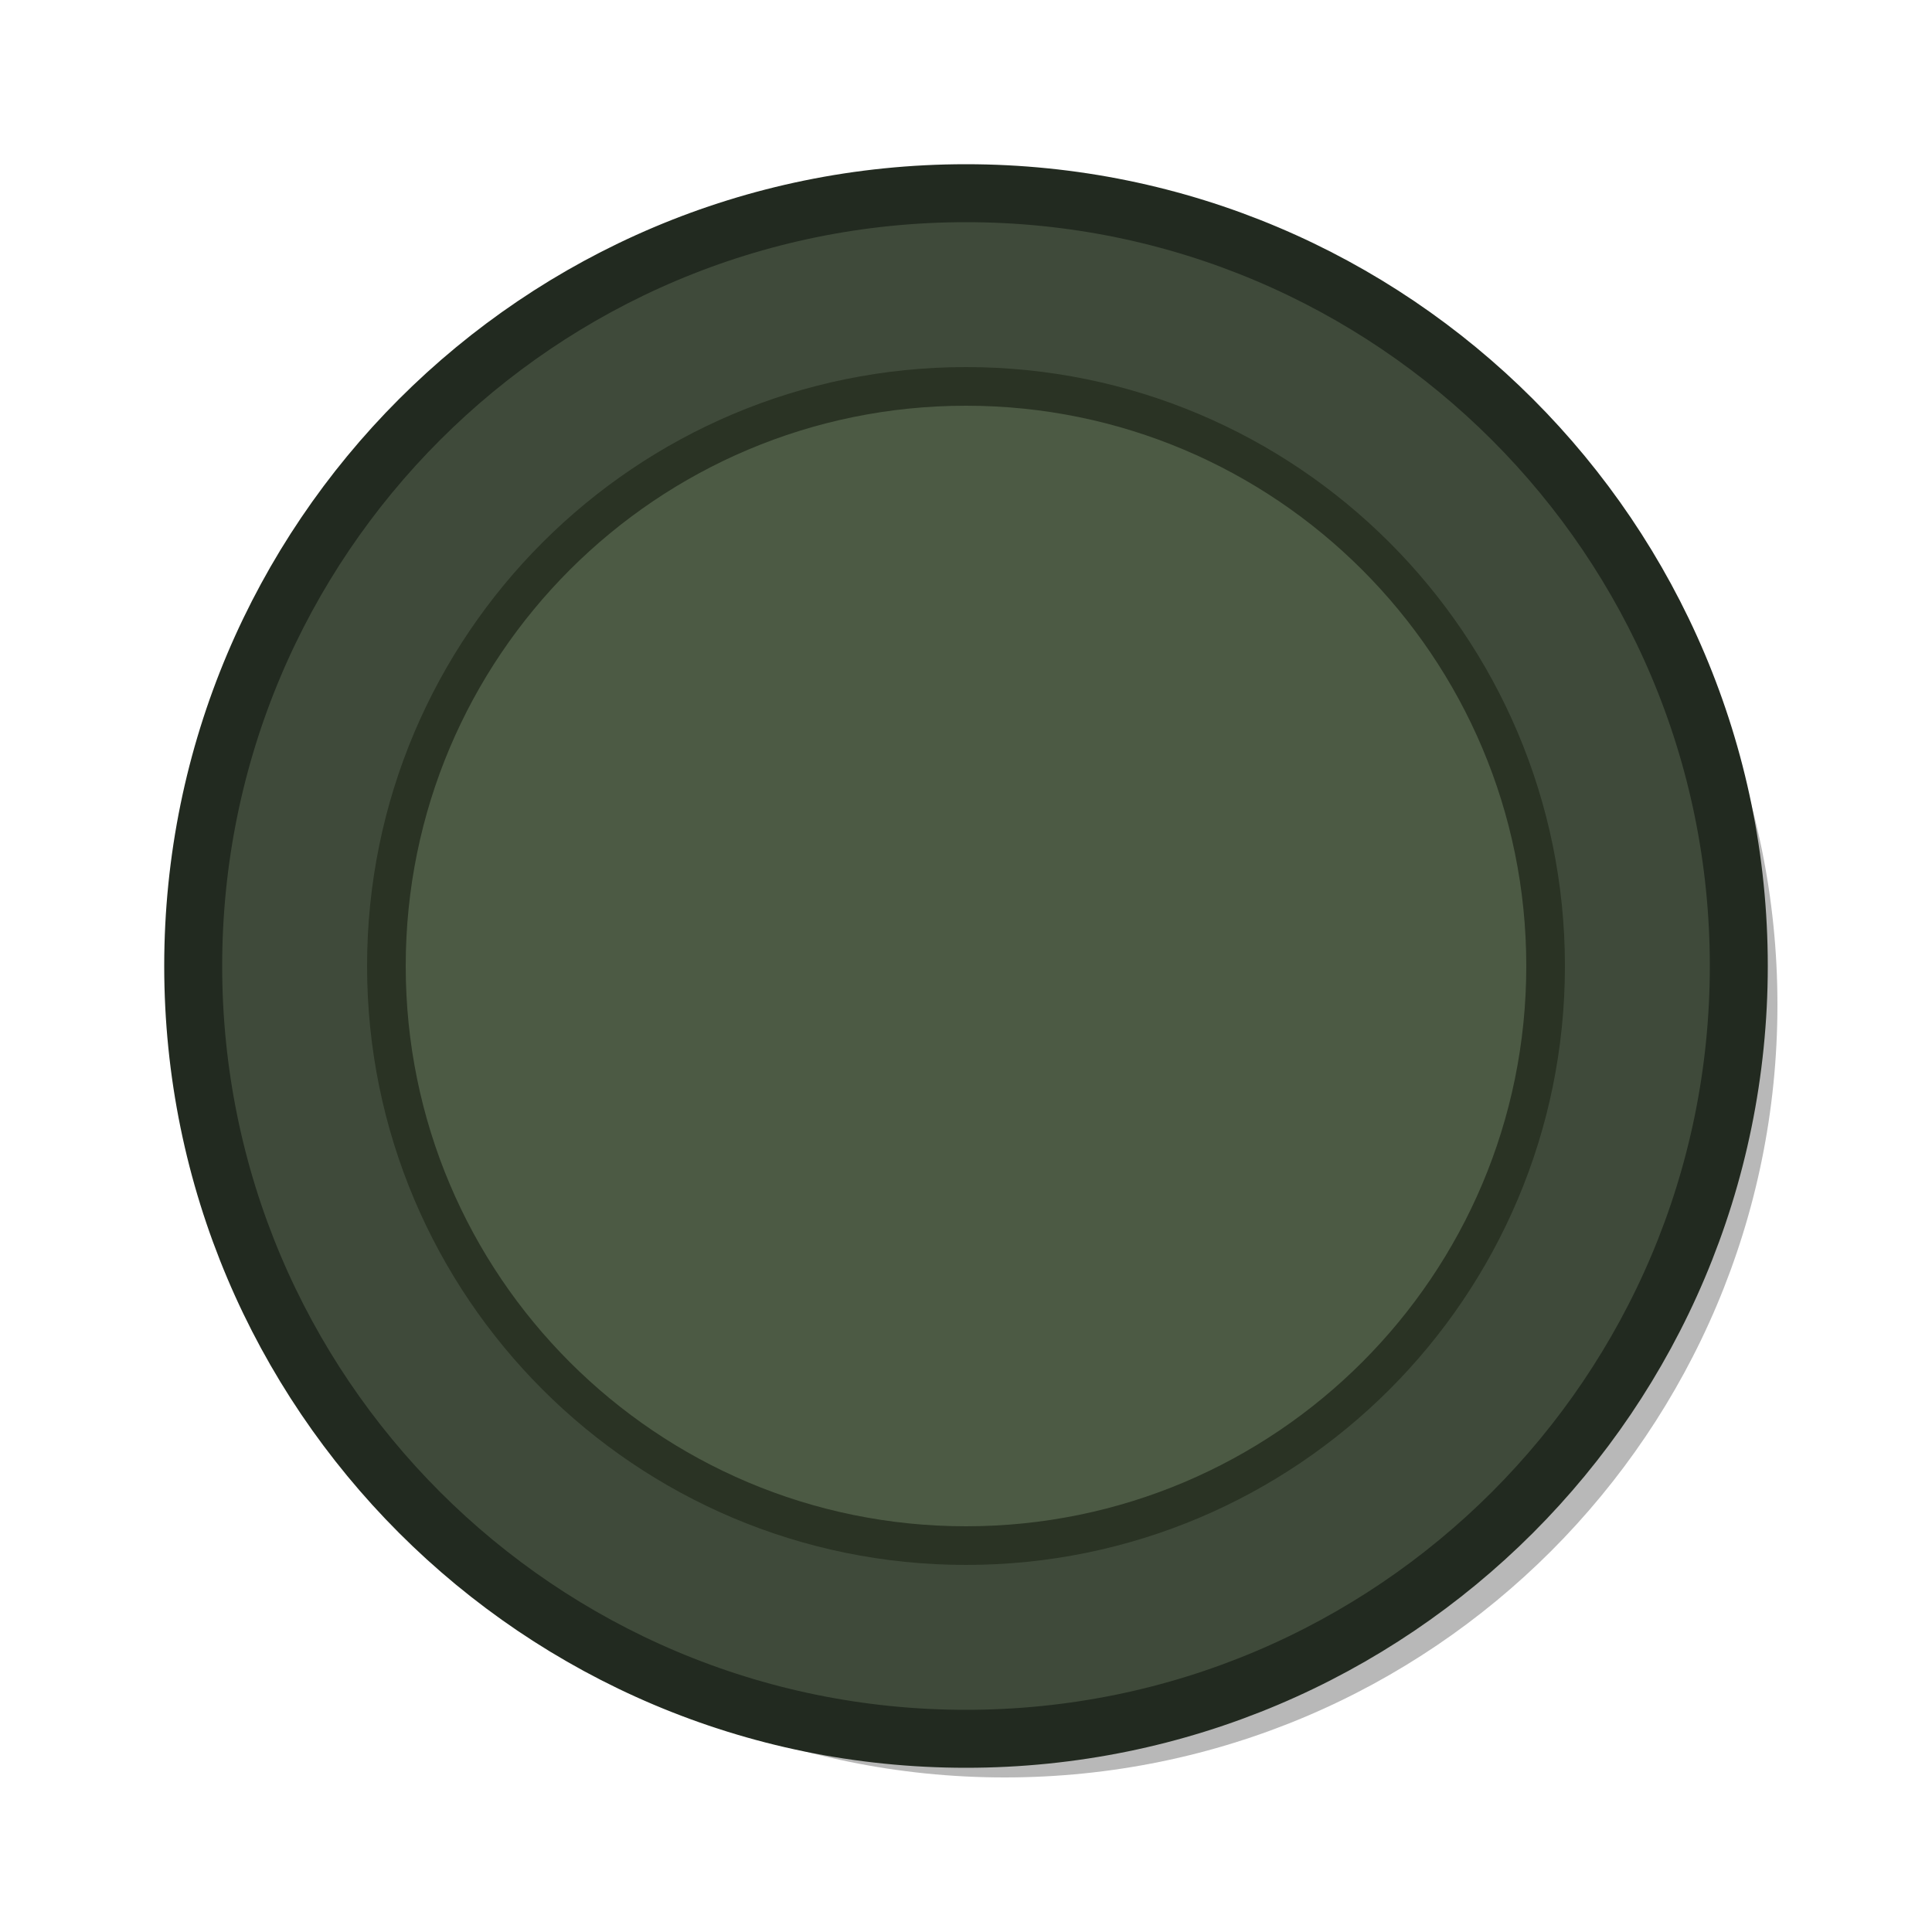
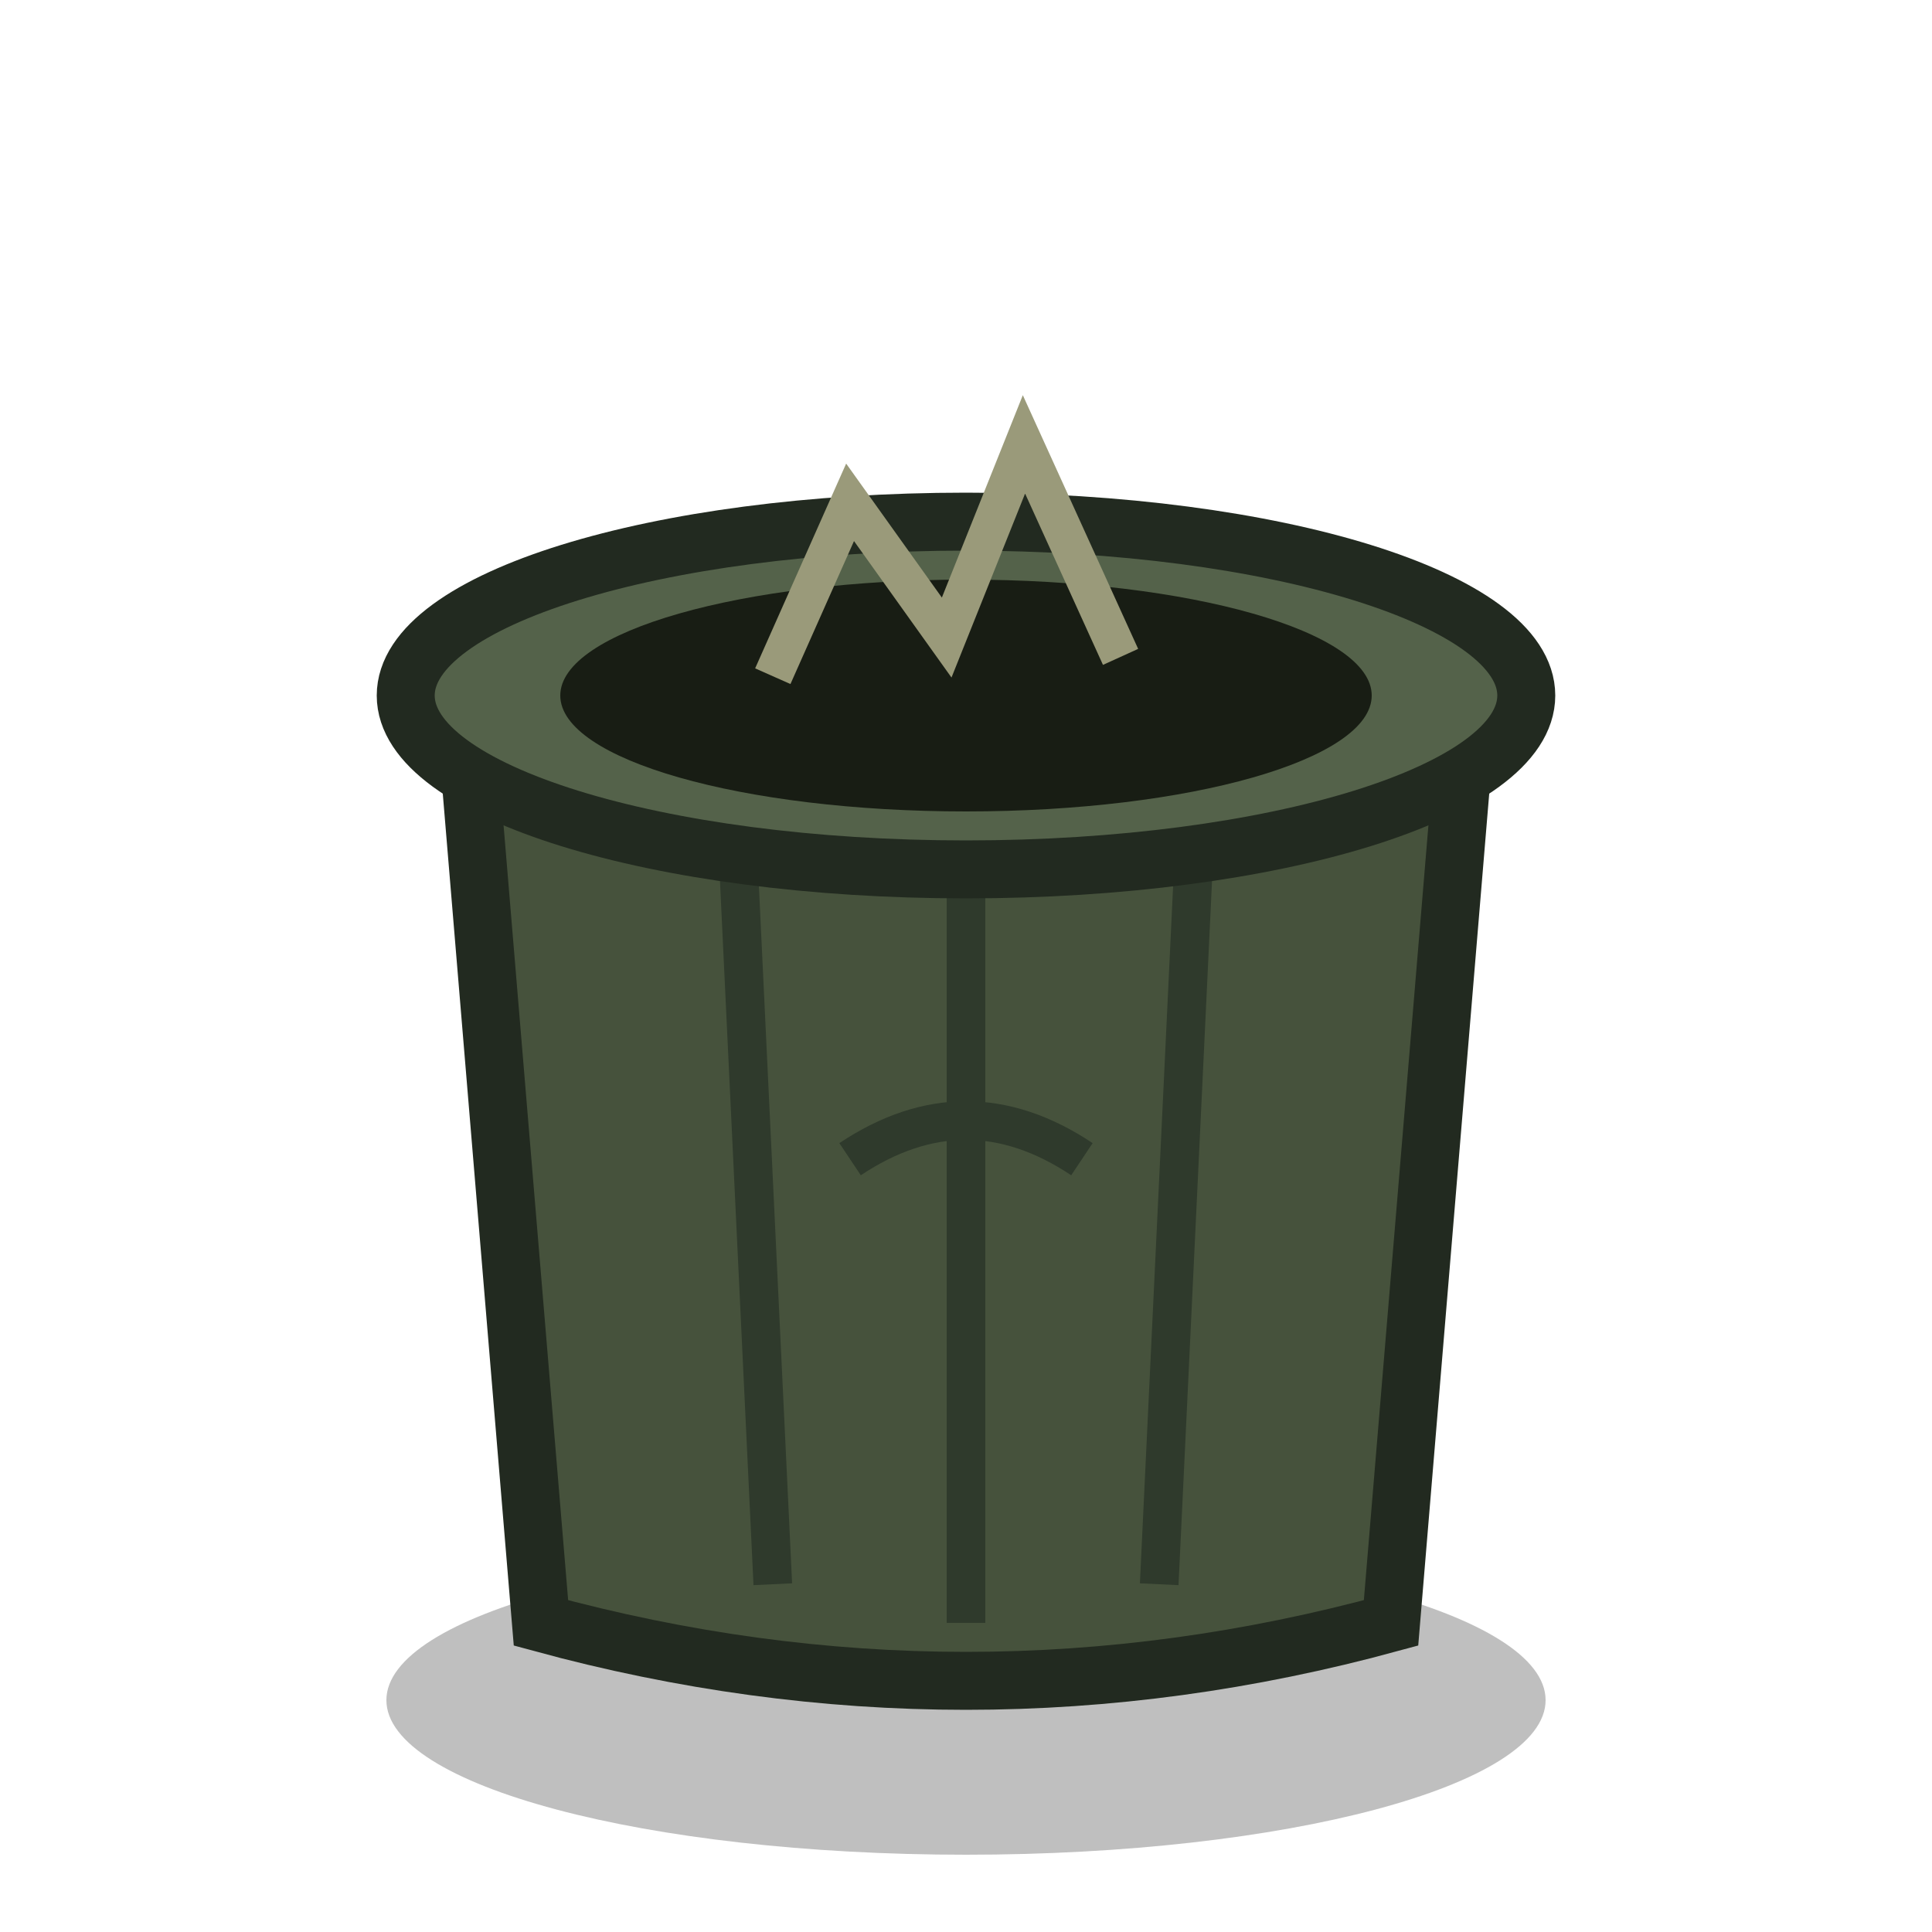
<svg xmlns="http://www.w3.org/2000/svg" viewBox="0 0 100 100">
-   <circle cx="52" cy="52" r="40" fill="#000" fill-opacity="0.28" />
-   <circle cx="50" cy="50" r="40" fill="#3f4a3a" stroke="#222a20" stroke-width="3" />
-   <circle cx="50" cy="50" r="30" fill="#4c5a44" />
-   <circle cx="50" cy="50" r="30" fill="none" stroke="#2a3324" stroke-width="2" />
+   <ellipse cx="50" cy="88" rx="30" ry="8" fill="#000" fill-opacity="0.25" />
+   <path d="M24 36 L28 84 Q50 90 72 84 L76 36 Z" fill="#46523c" stroke="#222a20" stroke-width="3" />
+   <g stroke="#2f3a2c" stroke-width="2">
+     <line x1="38" y1="40" x2="40" y2="82" />
+     <line x1="50" y1="40" x2="50" y2="84" />
+     <line x1="62" y1="40" x2="60" y2="82" />
+   </g>
+   <path d="M44 60 q6 -4 12 0" fill="none" stroke="#2f3a2c" stroke-width="2" />
+   <ellipse cx="50" cy="36" rx="29" ry="9" fill="#54624a" stroke="#222a20" stroke-width="3" />
+   <ellipse cx="50" cy="36" rx="21" ry="6" fill="#181d14" />
+   <path d="M40 35 l4 -9 5 7 4 -10 5 11" fill="none" stroke="#9a9a7a" stroke-width="2" />
</svg>
